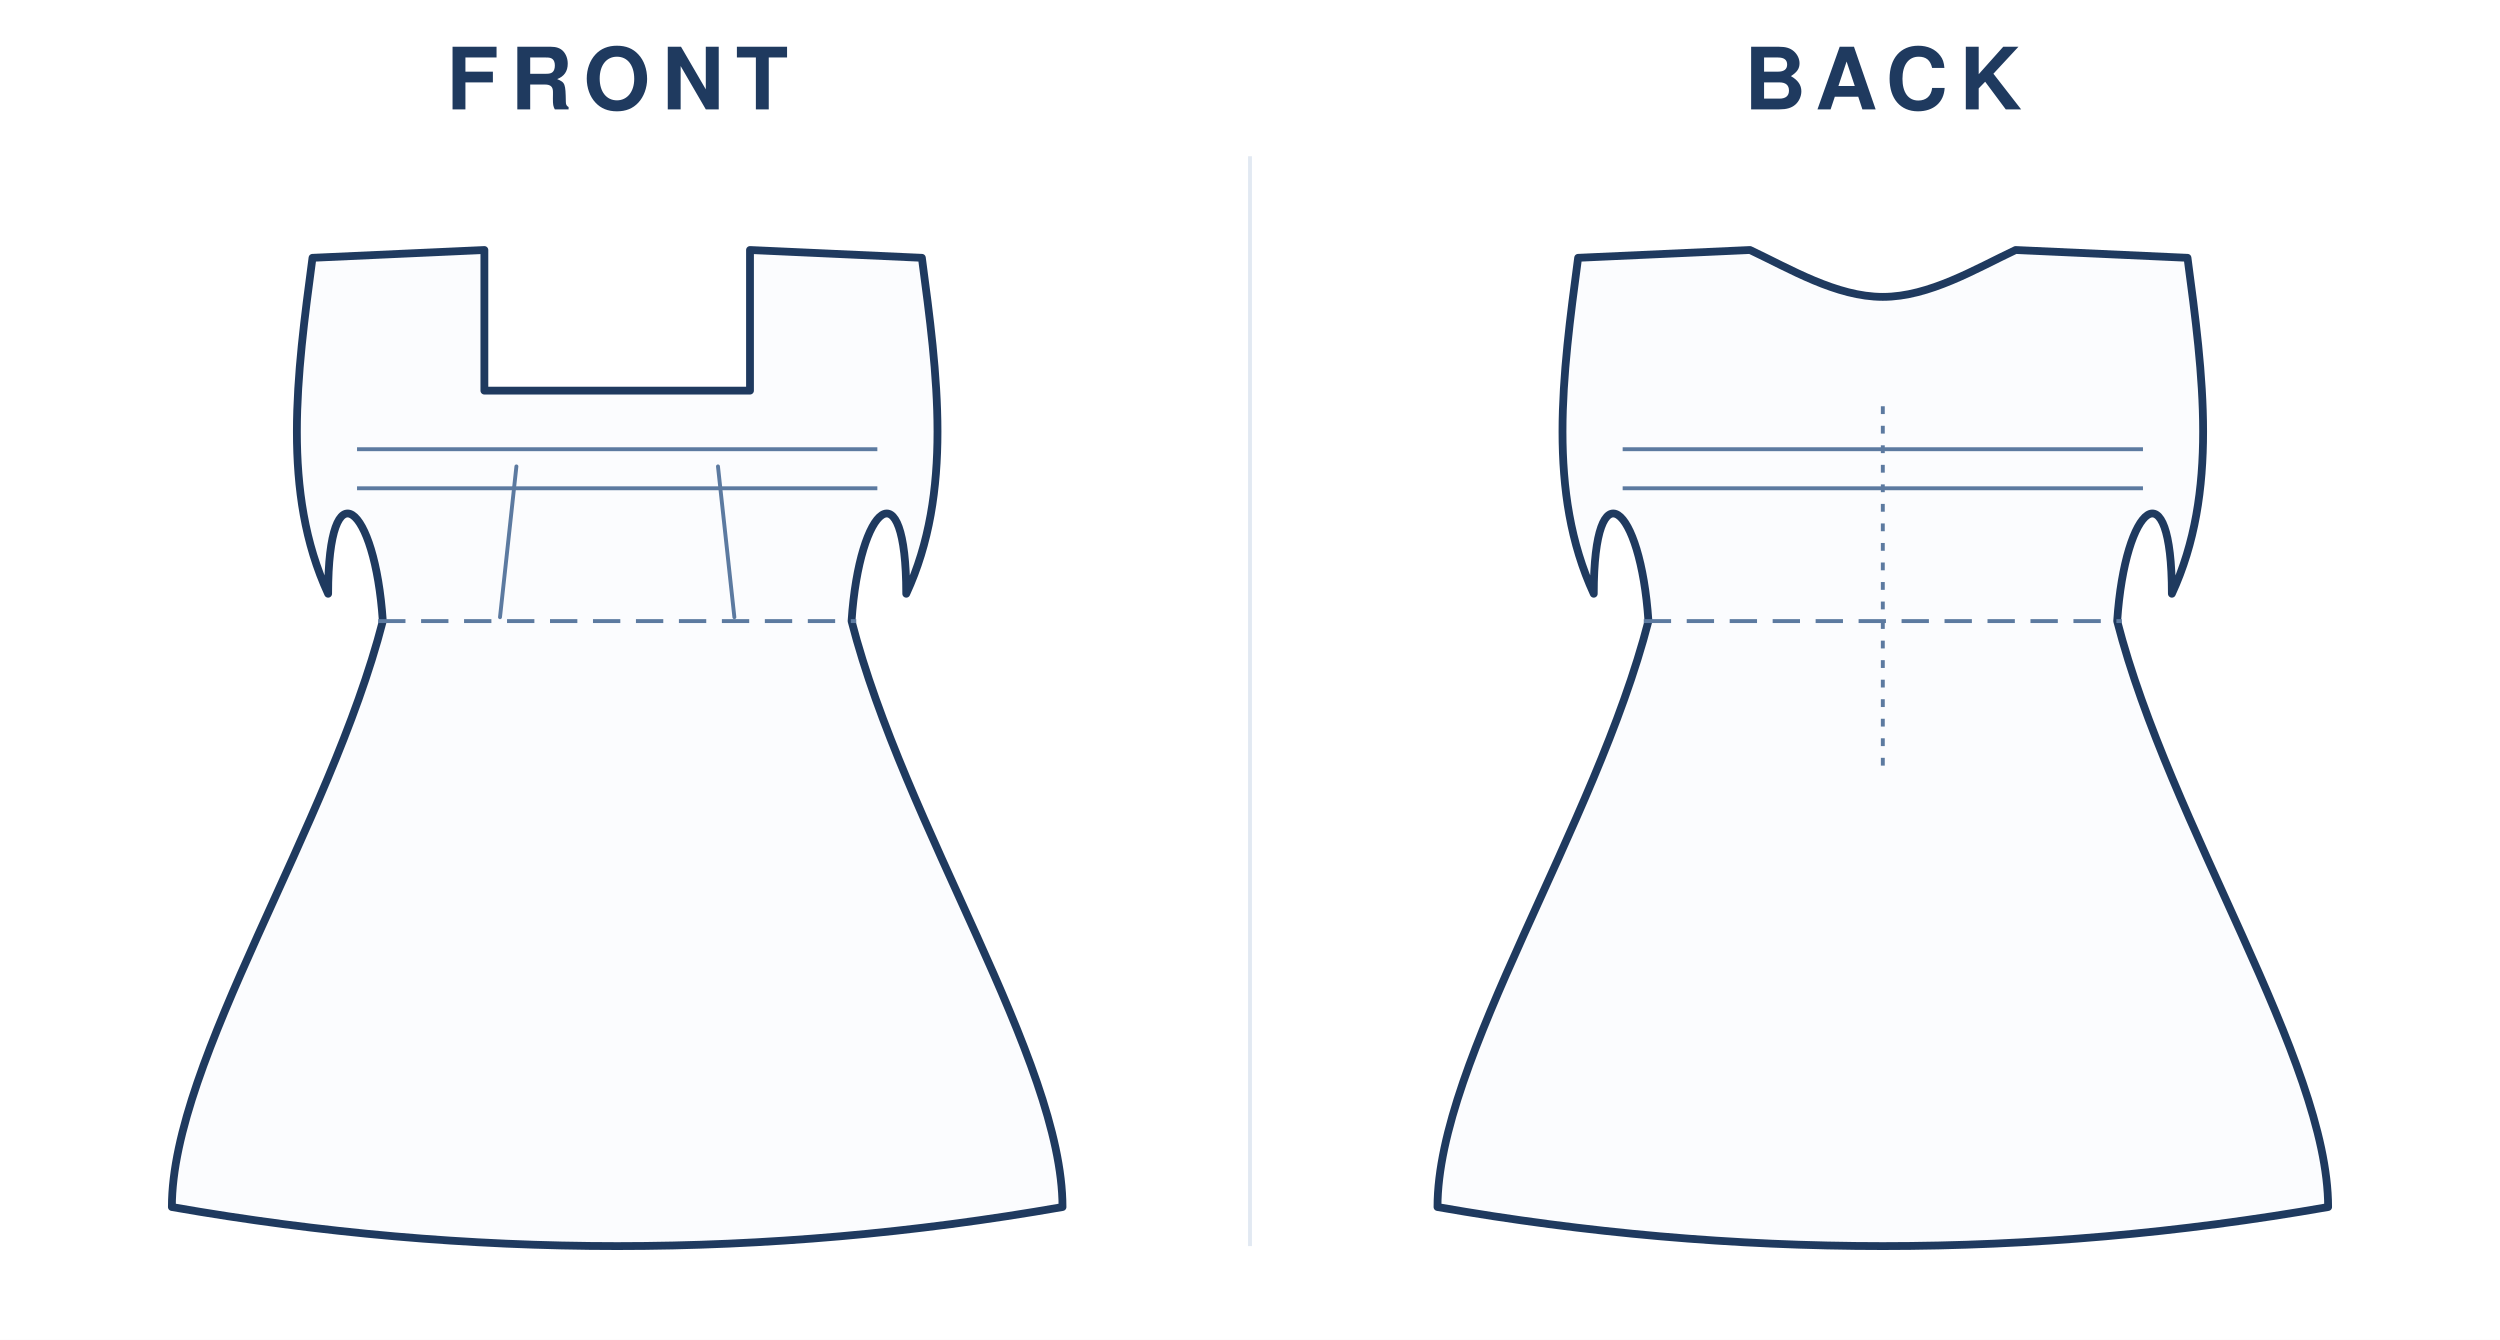
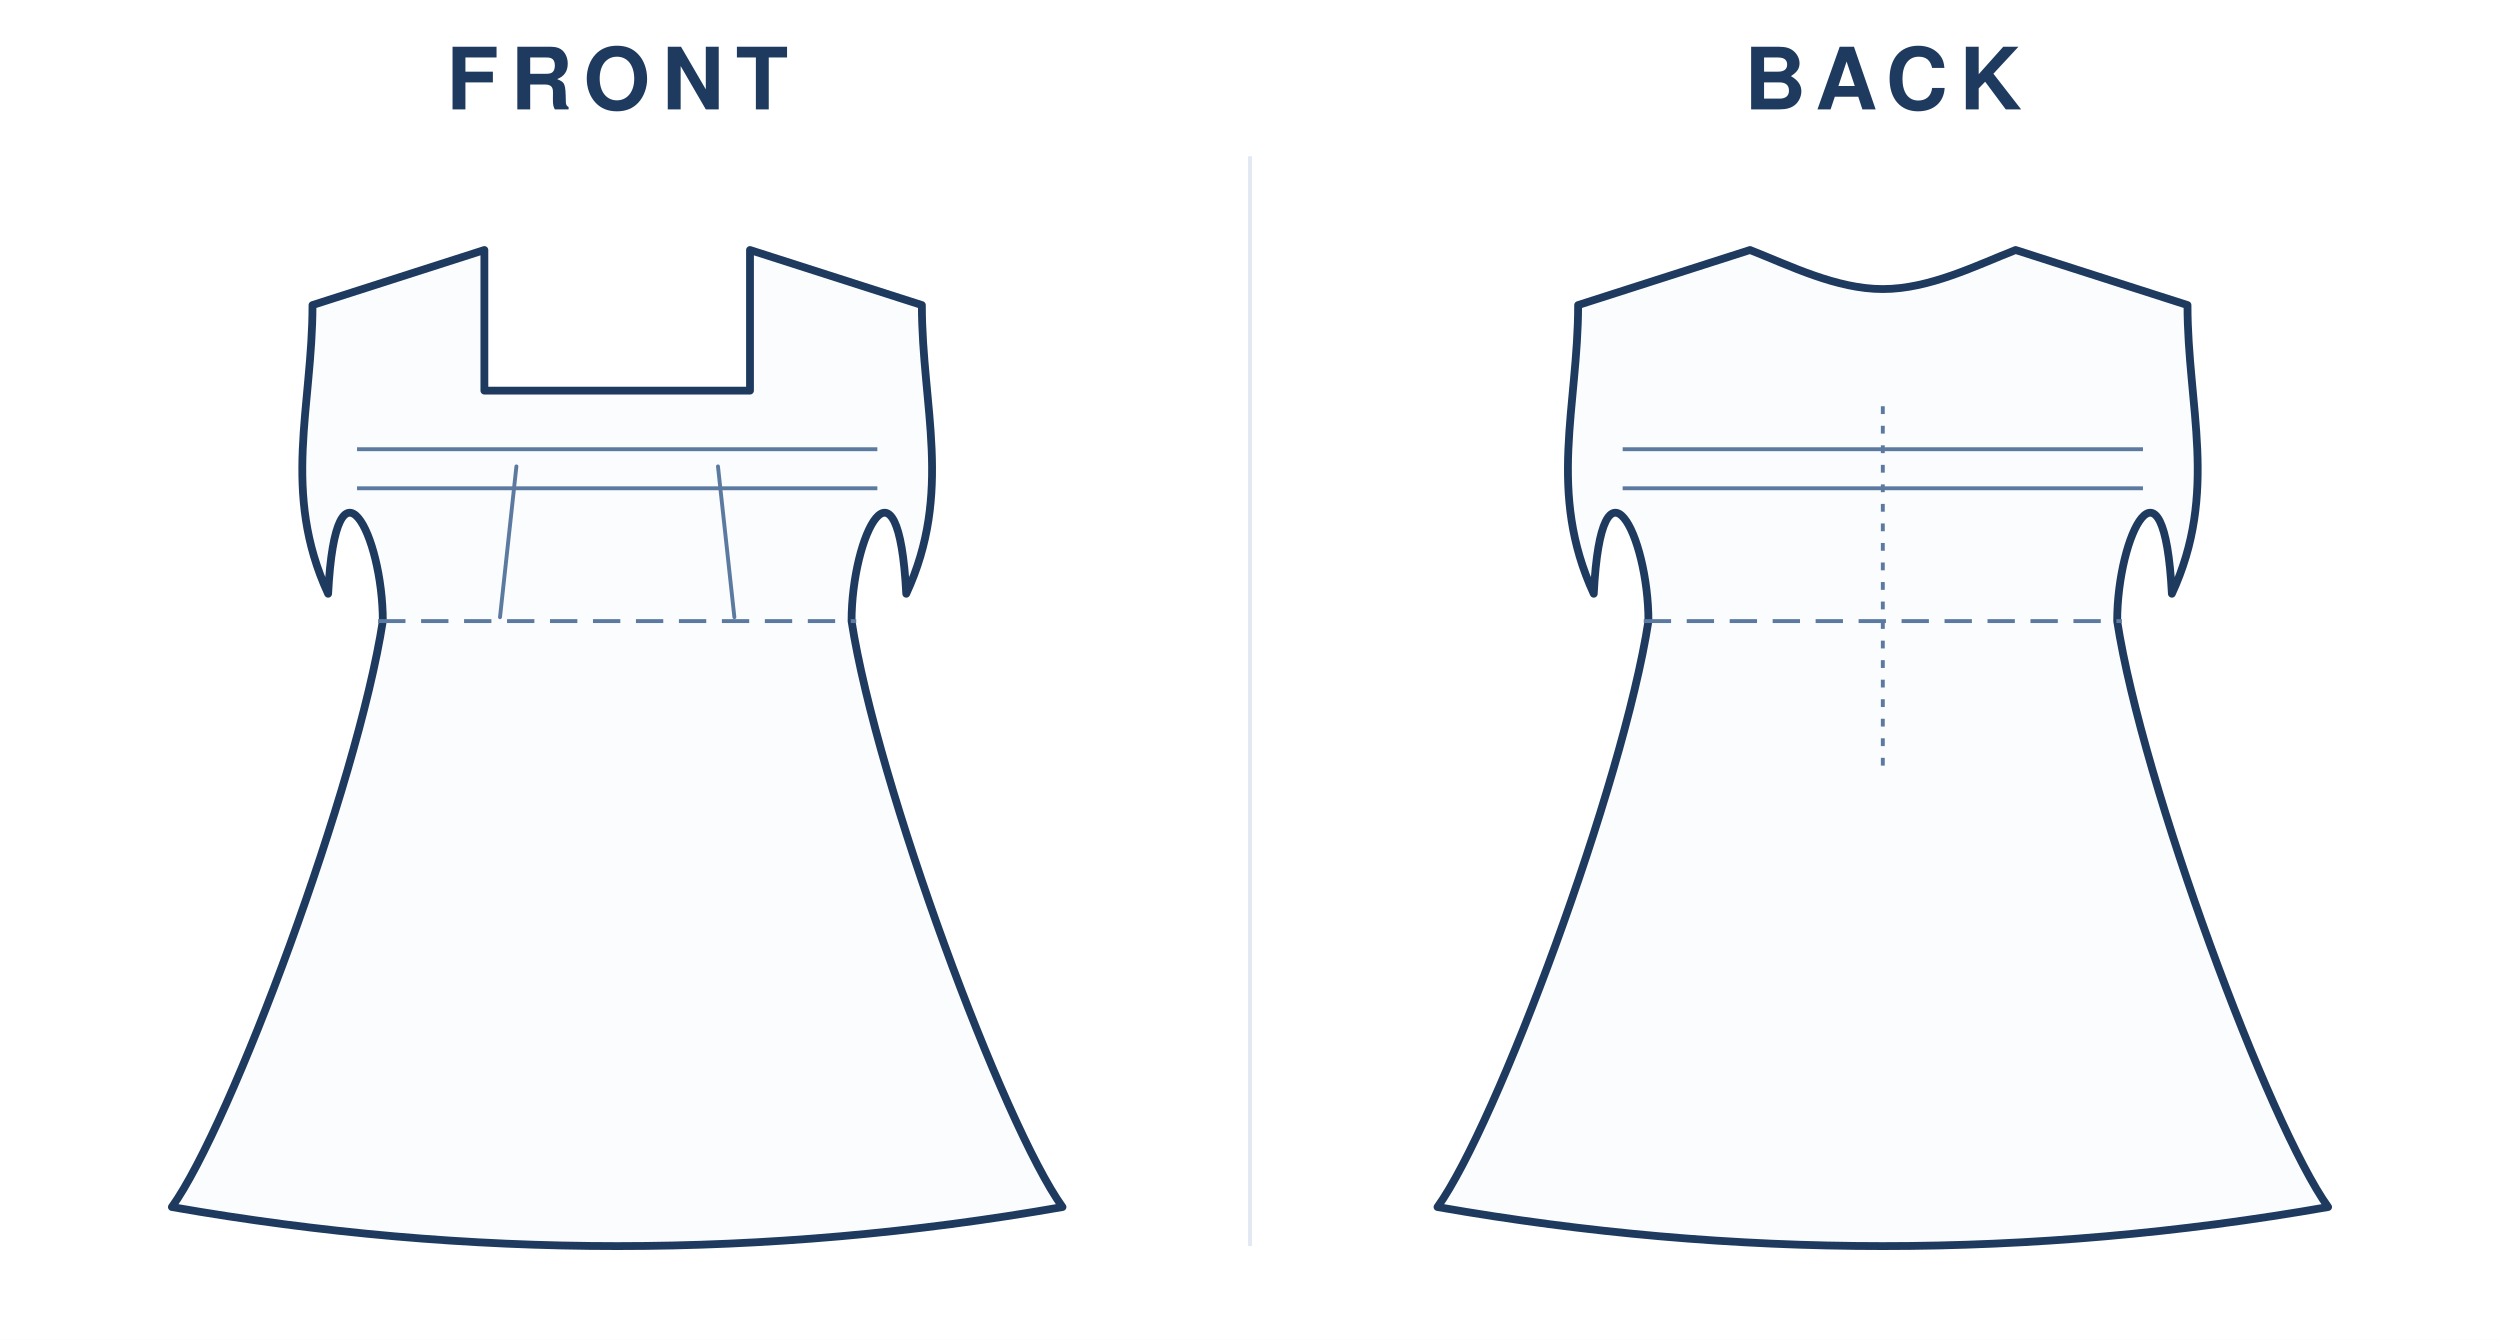
<svg xmlns="http://www.w3.org/2000/svg" viewBox="0 0 640.0 343.0" width="100%" role="img">
  <rect width="640.0" height="343.0" fill="#fff" />
  <text x="158.0" y="28" text-anchor="middle" font-family="Helvetica,Arial,sans-serif" font-size="22" font-weight="600" letter-spacing="3" fill="#1f3a5f">FRONT</text>
  <g transform="translate(24.0 40)">
    <g transform="translate(134.0 20)">
-       <path d="M 0 40.0 L 34.0 40.0 L 34.0 4.0 L 78.0 6.0 C 82.0 36.0 86.0 66.0 74.0 92.0 C 74.0 59.0 62.0 69.0 60.0 99.0 C 73.5 151.5 114.0 211.5 114.0 249.0 Q 57.0 259.0 0.0 259.0 Q -57.0 259.0 -114.0 249.0 C -114.0 211.5 -73.5 151.5 -60.0 99.0 C -62.0 69.0 -74.0 59.0 -74.0 92.0 C -86.0 66.0 -82.0 36.0 -78.0 6.0 L -34.0 4.0 L -34.0 40.0 L 0.0 40.0 Z" fill="#fbfcfe" stroke="#1f3a5f" stroke-width="2" stroke-linejoin="round" stroke-linecap="round" />
+       <path d="M 0 40.0 L 34.0 40.0 L 34.0 4.0 L 78.0 18.1 C 78.0 44.1 86.0 66.0 74.0 92.0 C 72.0 53.0 60.0 77.0 60.0 99.0 C 66.5 141.0 98.9 228.0 114.0 249.0 Q 57.0 259.0 0.0 259.0 Q -57.0 259.0 -114.0 249.0 C -98.9 228.0 -66.5 141.0 -60.0 99.0 C -60.0 77.0 -72.0 53.0 -74.0 92.0 C -86.0 66.0 -78.0 44.1 -78.0 18.1 L -34.0 4.0 L -34.0 40.0 L 0.0 40.0 Z" fill="#fbfcfe" stroke="#1f3a5f" stroke-width="2" stroke-linejoin="round" stroke-linecap="round" />
      <line x1="-61.2" y1="99.0" x2="61.2" y2="99.0" stroke="#5c7aa0" stroke-width="1" stroke-dasharray="7 4" />
      <path d="M -30.0 98.0 L -25.8 59.4" fill="none" stroke="#5c7aa0" stroke-width="1" stroke-linecap="round" />
      <path d="M 30.0 98.0 L 25.8 59.4" fill="none" stroke="#5c7aa0" stroke-width="1" stroke-linecap="round" />
      <line x1="-66.6" y1="55.0" x2="66.6" y2="55.0" stroke="#5c7aa0" stroke-width="1" />
      <line x1="-66.6" y1="65.0" x2="66.6" y2="65.0" stroke="#5c7aa0" stroke-width="1" />
    </g>
  </g>
  <text x="482.0" y="28" text-anchor="middle" font-family="Helvetica,Arial,sans-serif" font-size="22" font-weight="600" letter-spacing="3" fill="#1f3a5f">BACK</text>
  <g transform="translate(348.0 40)">
    <g transform="translate(134.0 20)">
-       <path d="M 0 16.0 C 11.9 16.0 23.8 8.8 34.0 4.0 L 78.0 6.0 C 82.0 36.0 86.0 66.0 74.0 92.0 C 74.0 59.0 62.0 69.0 60.0 99.0 C 73.5 151.5 114.0 211.5 114.0 249.0 Q 57.0 259.0 0.0 259.0 Q -57.0 259.0 -114.0 249.0 C -114.0 211.5 -73.5 151.5 -60.0 99.0 C -62.0 69.0 -74.0 59.0 -74.0 92.0 C -86.0 66.0 -82.0 36.0 -78.0 6.0 L -34.0 4.0 C -23.8 8.8 -11.9 16.0 0.0 16.0 Z" fill="#fbfcfe" stroke="#1f3a5f" stroke-width="2" stroke-linejoin="round" stroke-linecap="round" />
+       <path d="M 0 14.0 C 11.9 14.0 23.8 8.0 34.0 4.0 L 78.0 18.1 C 78.0 44.1 86.0 66.0 74.0 92.0 C 72.0 53.0 60.0 77.0 60.0 99.0 C 66.5 141.0 98.9 228.0 114.0 249.0 Q 57.0 259.0 0.0 259.0 Q -57.0 259.0 -114.0 249.0 C -98.9 228.0 -66.5 141.0 -60.0 99.0 C -60.0 77.0 -72.0 53.0 -74.0 92.0 C -86.0 66.0 -78.0 44.1 -78.0 18.1 L -34.0 4.0 C -23.8 8.0 -11.9 14.0 0.0 14.0 Z" fill="#fbfcfe" stroke="#1f3a5f" stroke-width="2" stroke-linejoin="round" stroke-linecap="round" />
      <line x1="-61.2" y1="99.0" x2="61.2" y2="99.0" stroke="#5c7aa0" stroke-width="1" stroke-dasharray="7 4" />
      <line x1="-66.6" y1="55.0" x2="66.6" y2="55.0" stroke="#5c7aa0" stroke-width="1" />
      <line x1="-66.6" y1="65.0" x2="66.6" y2="65.0" stroke="#5c7aa0" stroke-width="1" />
      <line x1="0" y1="44.0" x2="0" y2="139.0" stroke="#5c7aa0" stroke-width="1" stroke-dasharray="2 3" />
    </g>
  </g>
  <line x1="320.0" y1="40" x2="320.0" y2="319.0" stroke="#e2e9f2" stroke-width="1" />
</svg>
